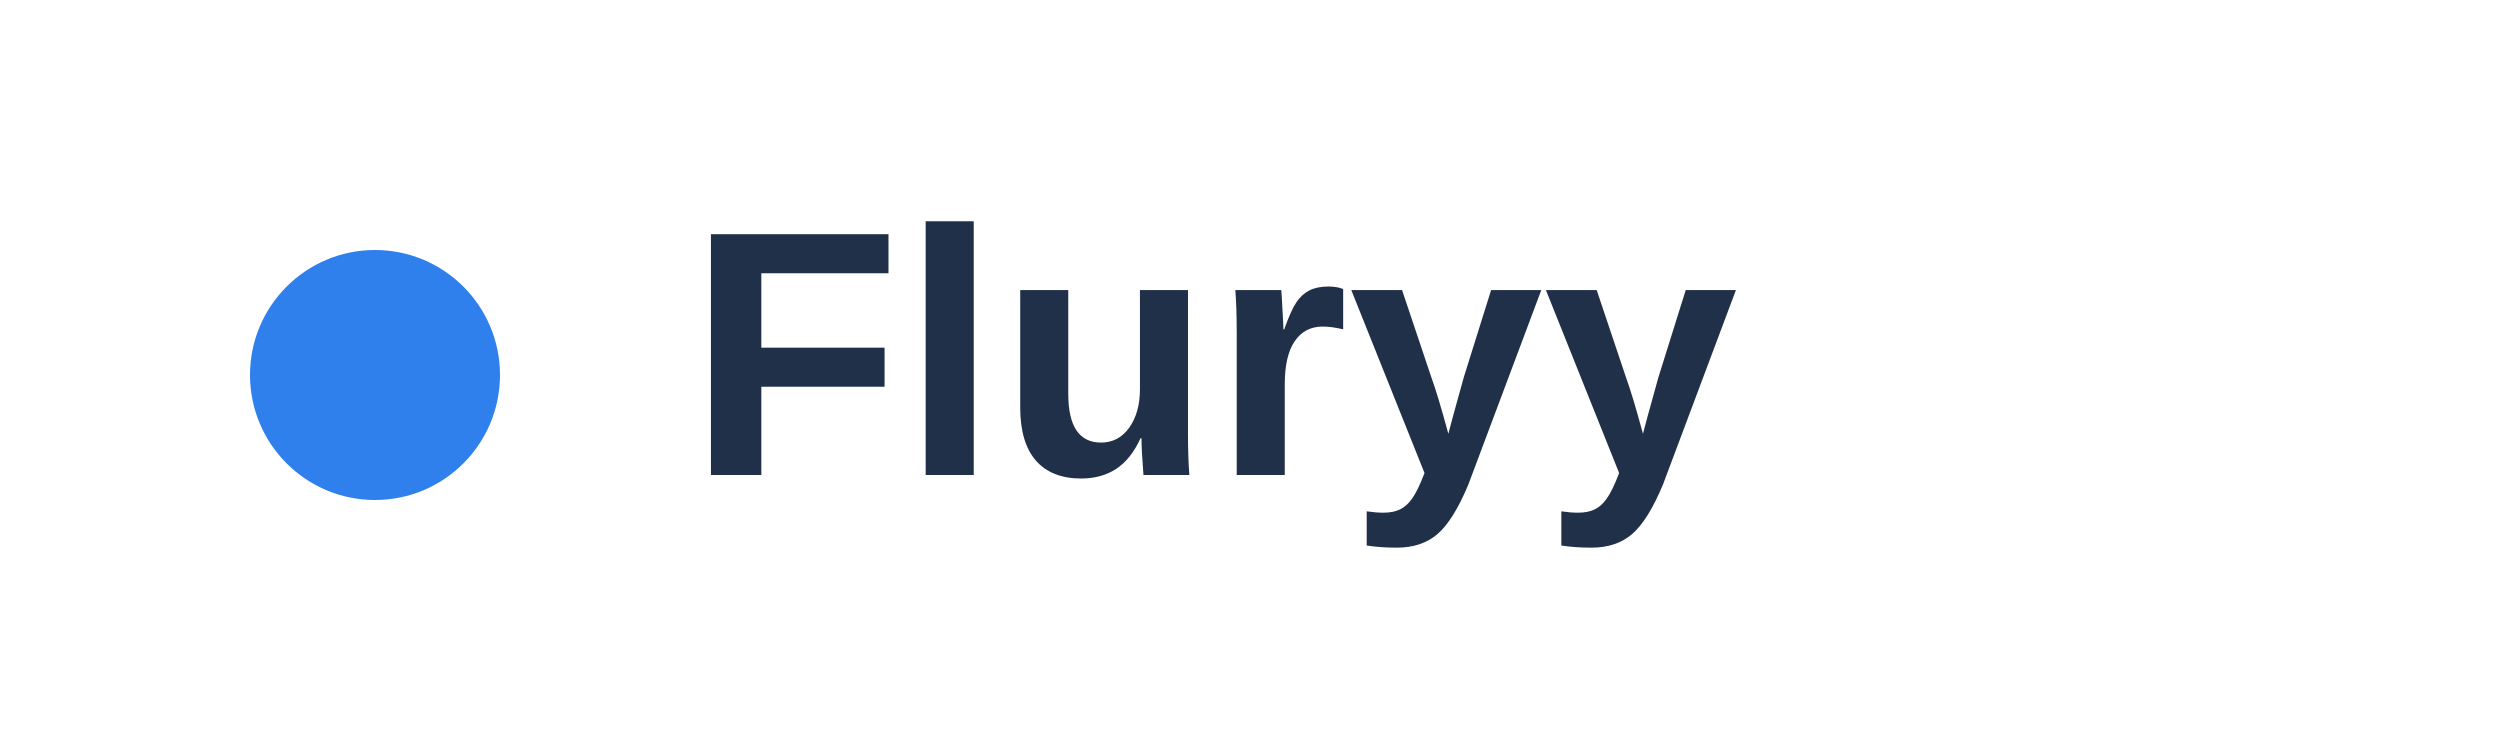
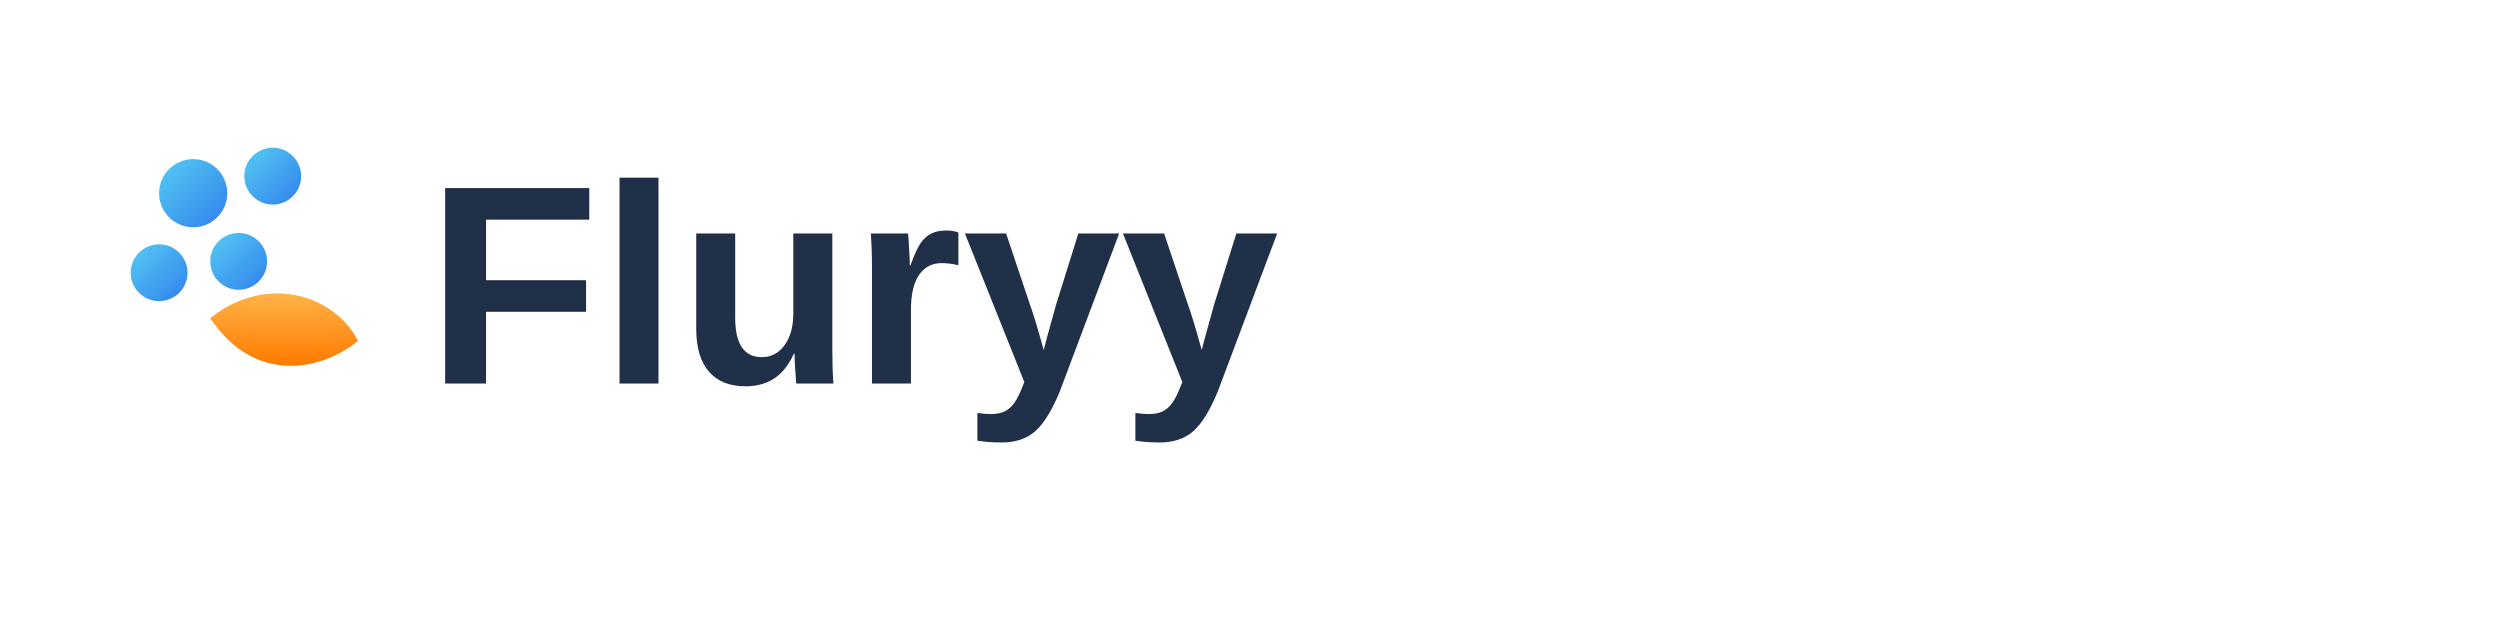
- <svg xmlns="http://www.w3.org/2000/svg" viewBox="0 0 200 60">
-   <rect width="200" height="60" fill="#fff" />
-   <circle cx="30" cy="30" r="10" fill="#2F80ED" />
-   <text x="55" y="38" font-family="Arial" font-size="28" fill="#203048" font-weight="700">Fluryy</text>
+ <svg xmlns="http://www.w3.org/2000/svg" width="880" height="220" viewBox="0 0 880 220" role="img" aria-label="Fluryy logo">
+   <defs>
+     <linearGradient id="pawgrad" x1="0" y1="0" x2="1" y2="1">
+       <stop offset="0%" stop-color="#56CCF2" />
+       <stop offset="100%" stop-color="#2F80ED" />
+     </linearGradient>
+     <linearGradient id="padgrad" x1="0" y1="0" x2="0" y2="1">
+       <stop offset="0%" stop-color="#FFB347" />
+       <stop offset="100%" stop-color="#FF7A00" />
+     </linearGradient>
+   </defs>
+   <rect width="100%" height="100%" fill="#FFFFFF" />
+   <g transform="translate(40,40)">
+     <circle cx="28" cy="28" r="12" fill="url(#pawgrad)" />
+     <circle cx="56" cy="22" r="10" fill="url(#pawgrad)" />
+     <circle cx="16" cy="56" r="10" fill="url(#pawgrad)" />
+     <circle cx="44" cy="52" r="10" fill="url(#pawgrad)" />
+     <path d="M34 72c20-16 44-8 52 8-12 10-36 16-52-8z" fill="url(#padgrad)" />
+   </g>
+   <text x="150" y="135" font-size="100" font-family="Poppins, Segoe UI, Arial, sans-serif" fill="#203048" font-weight="700">Fluryy</text>
</svg>
